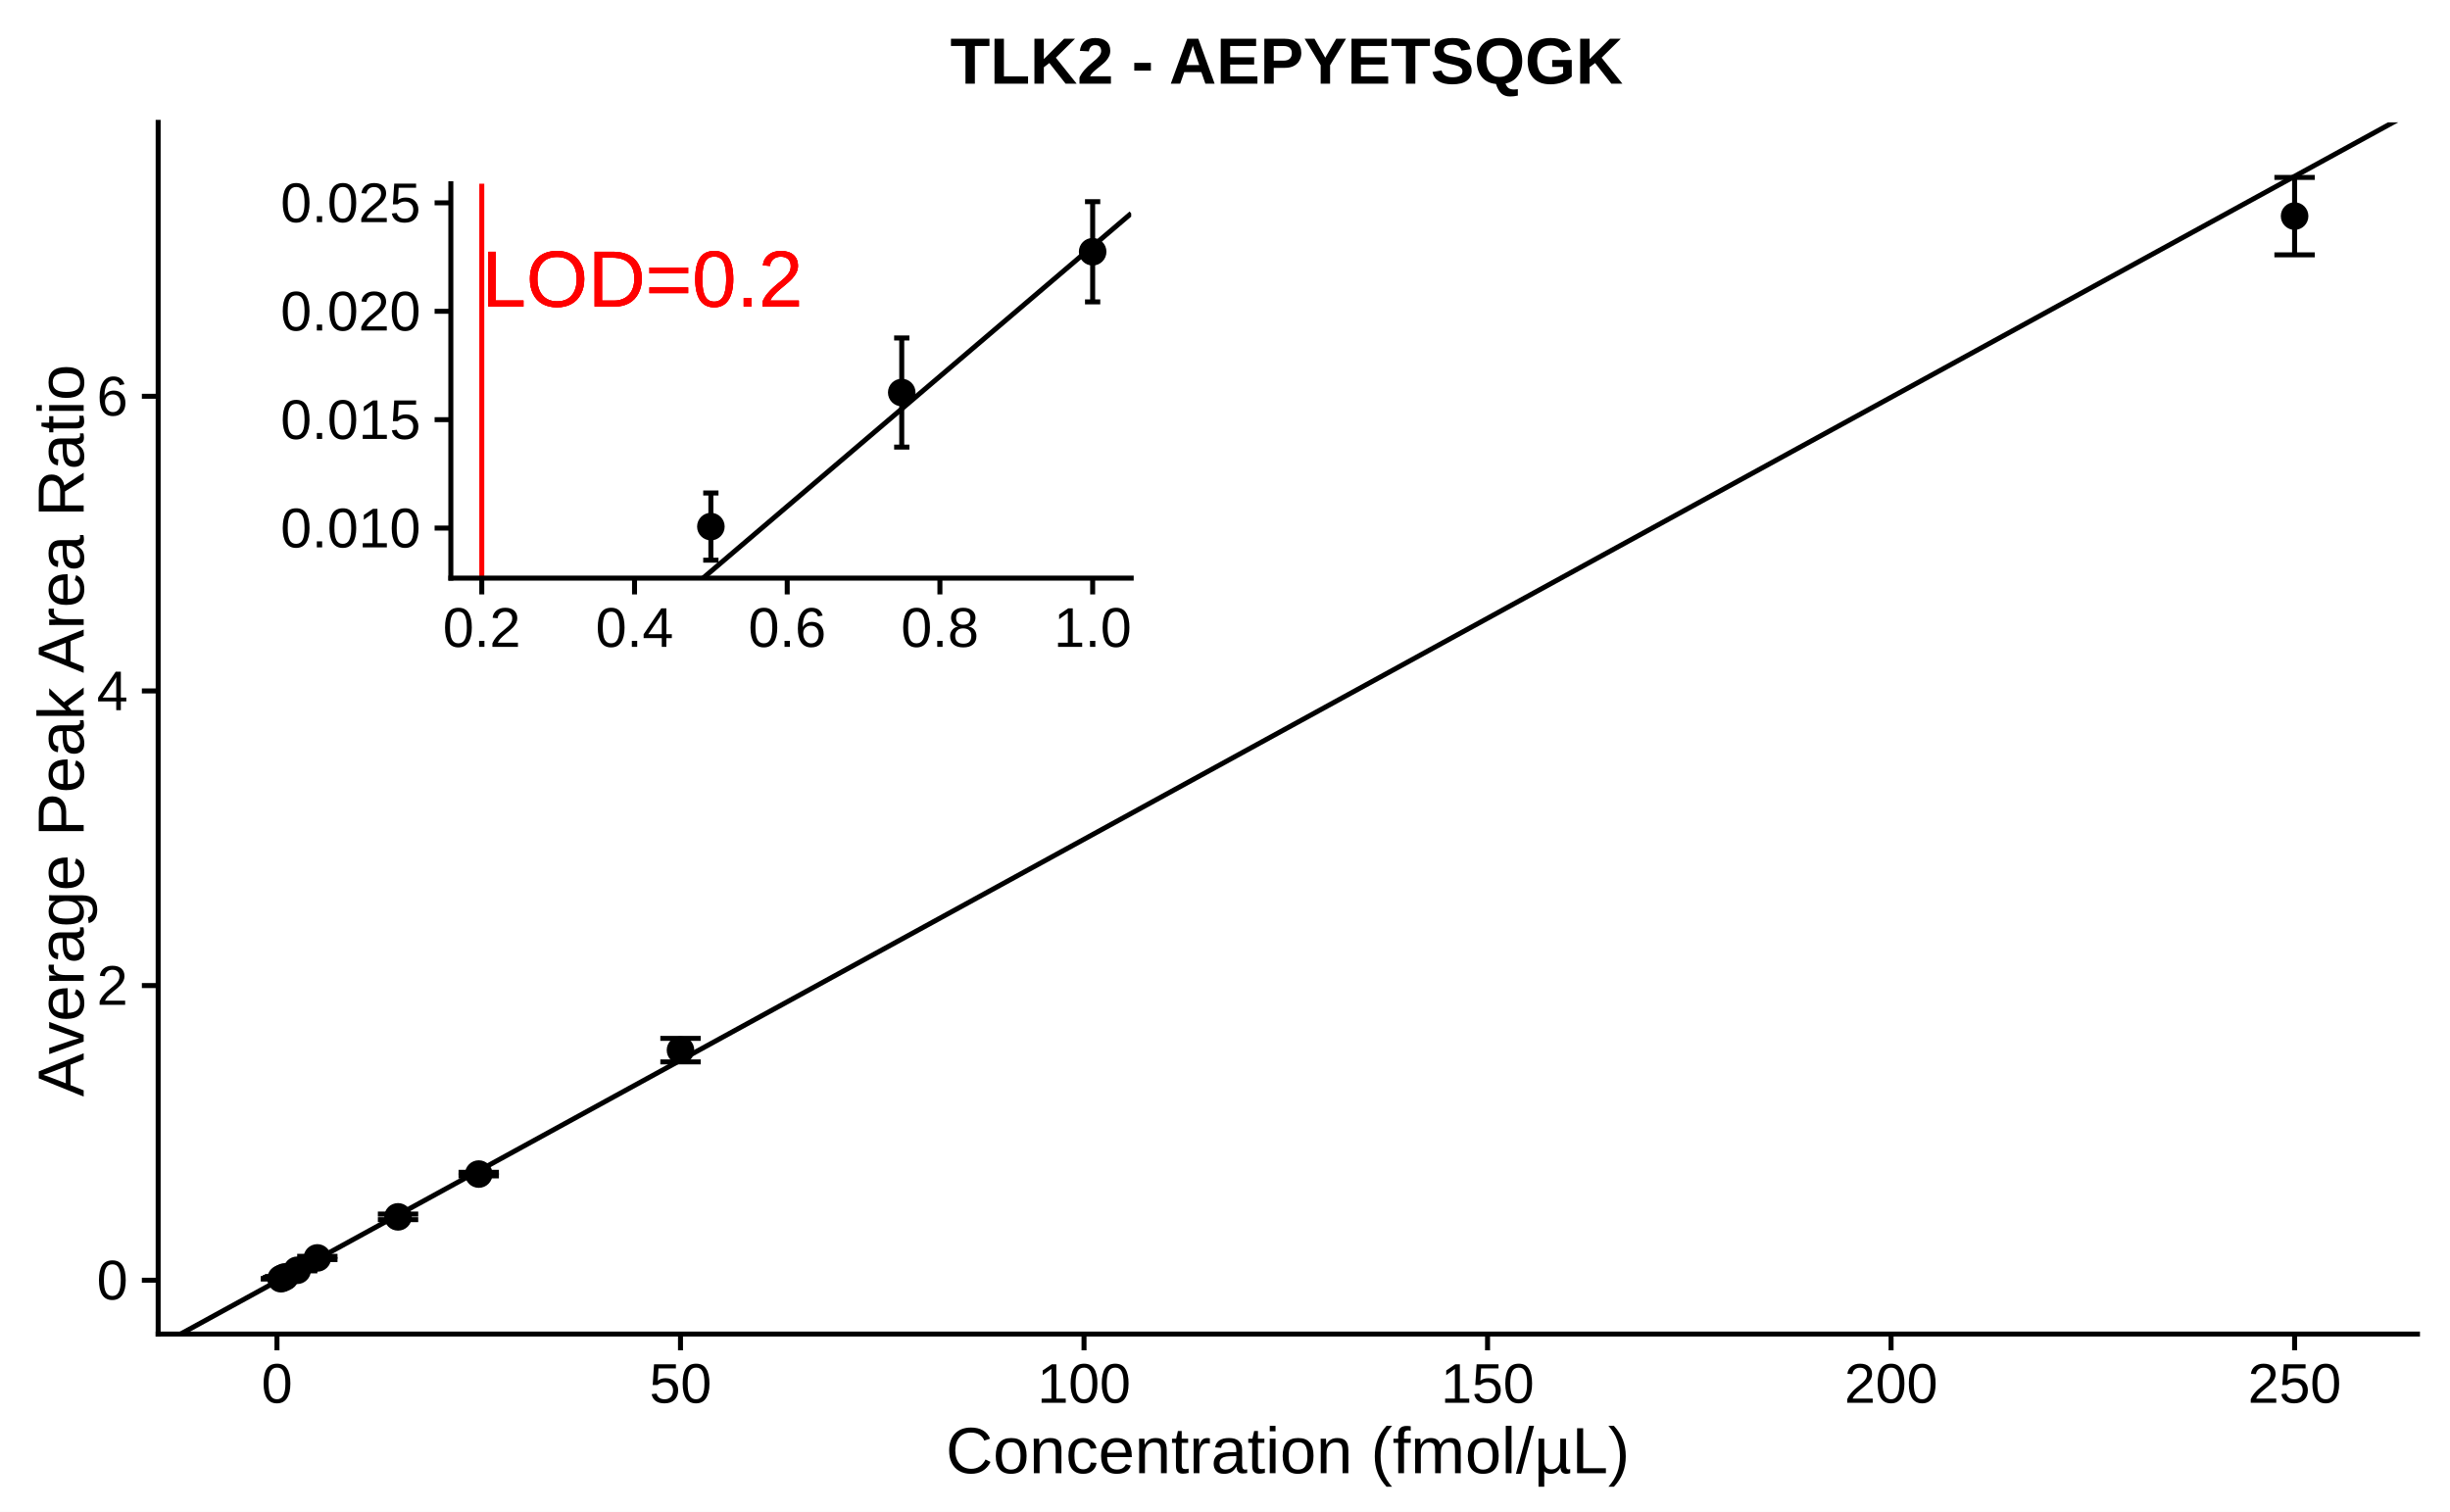
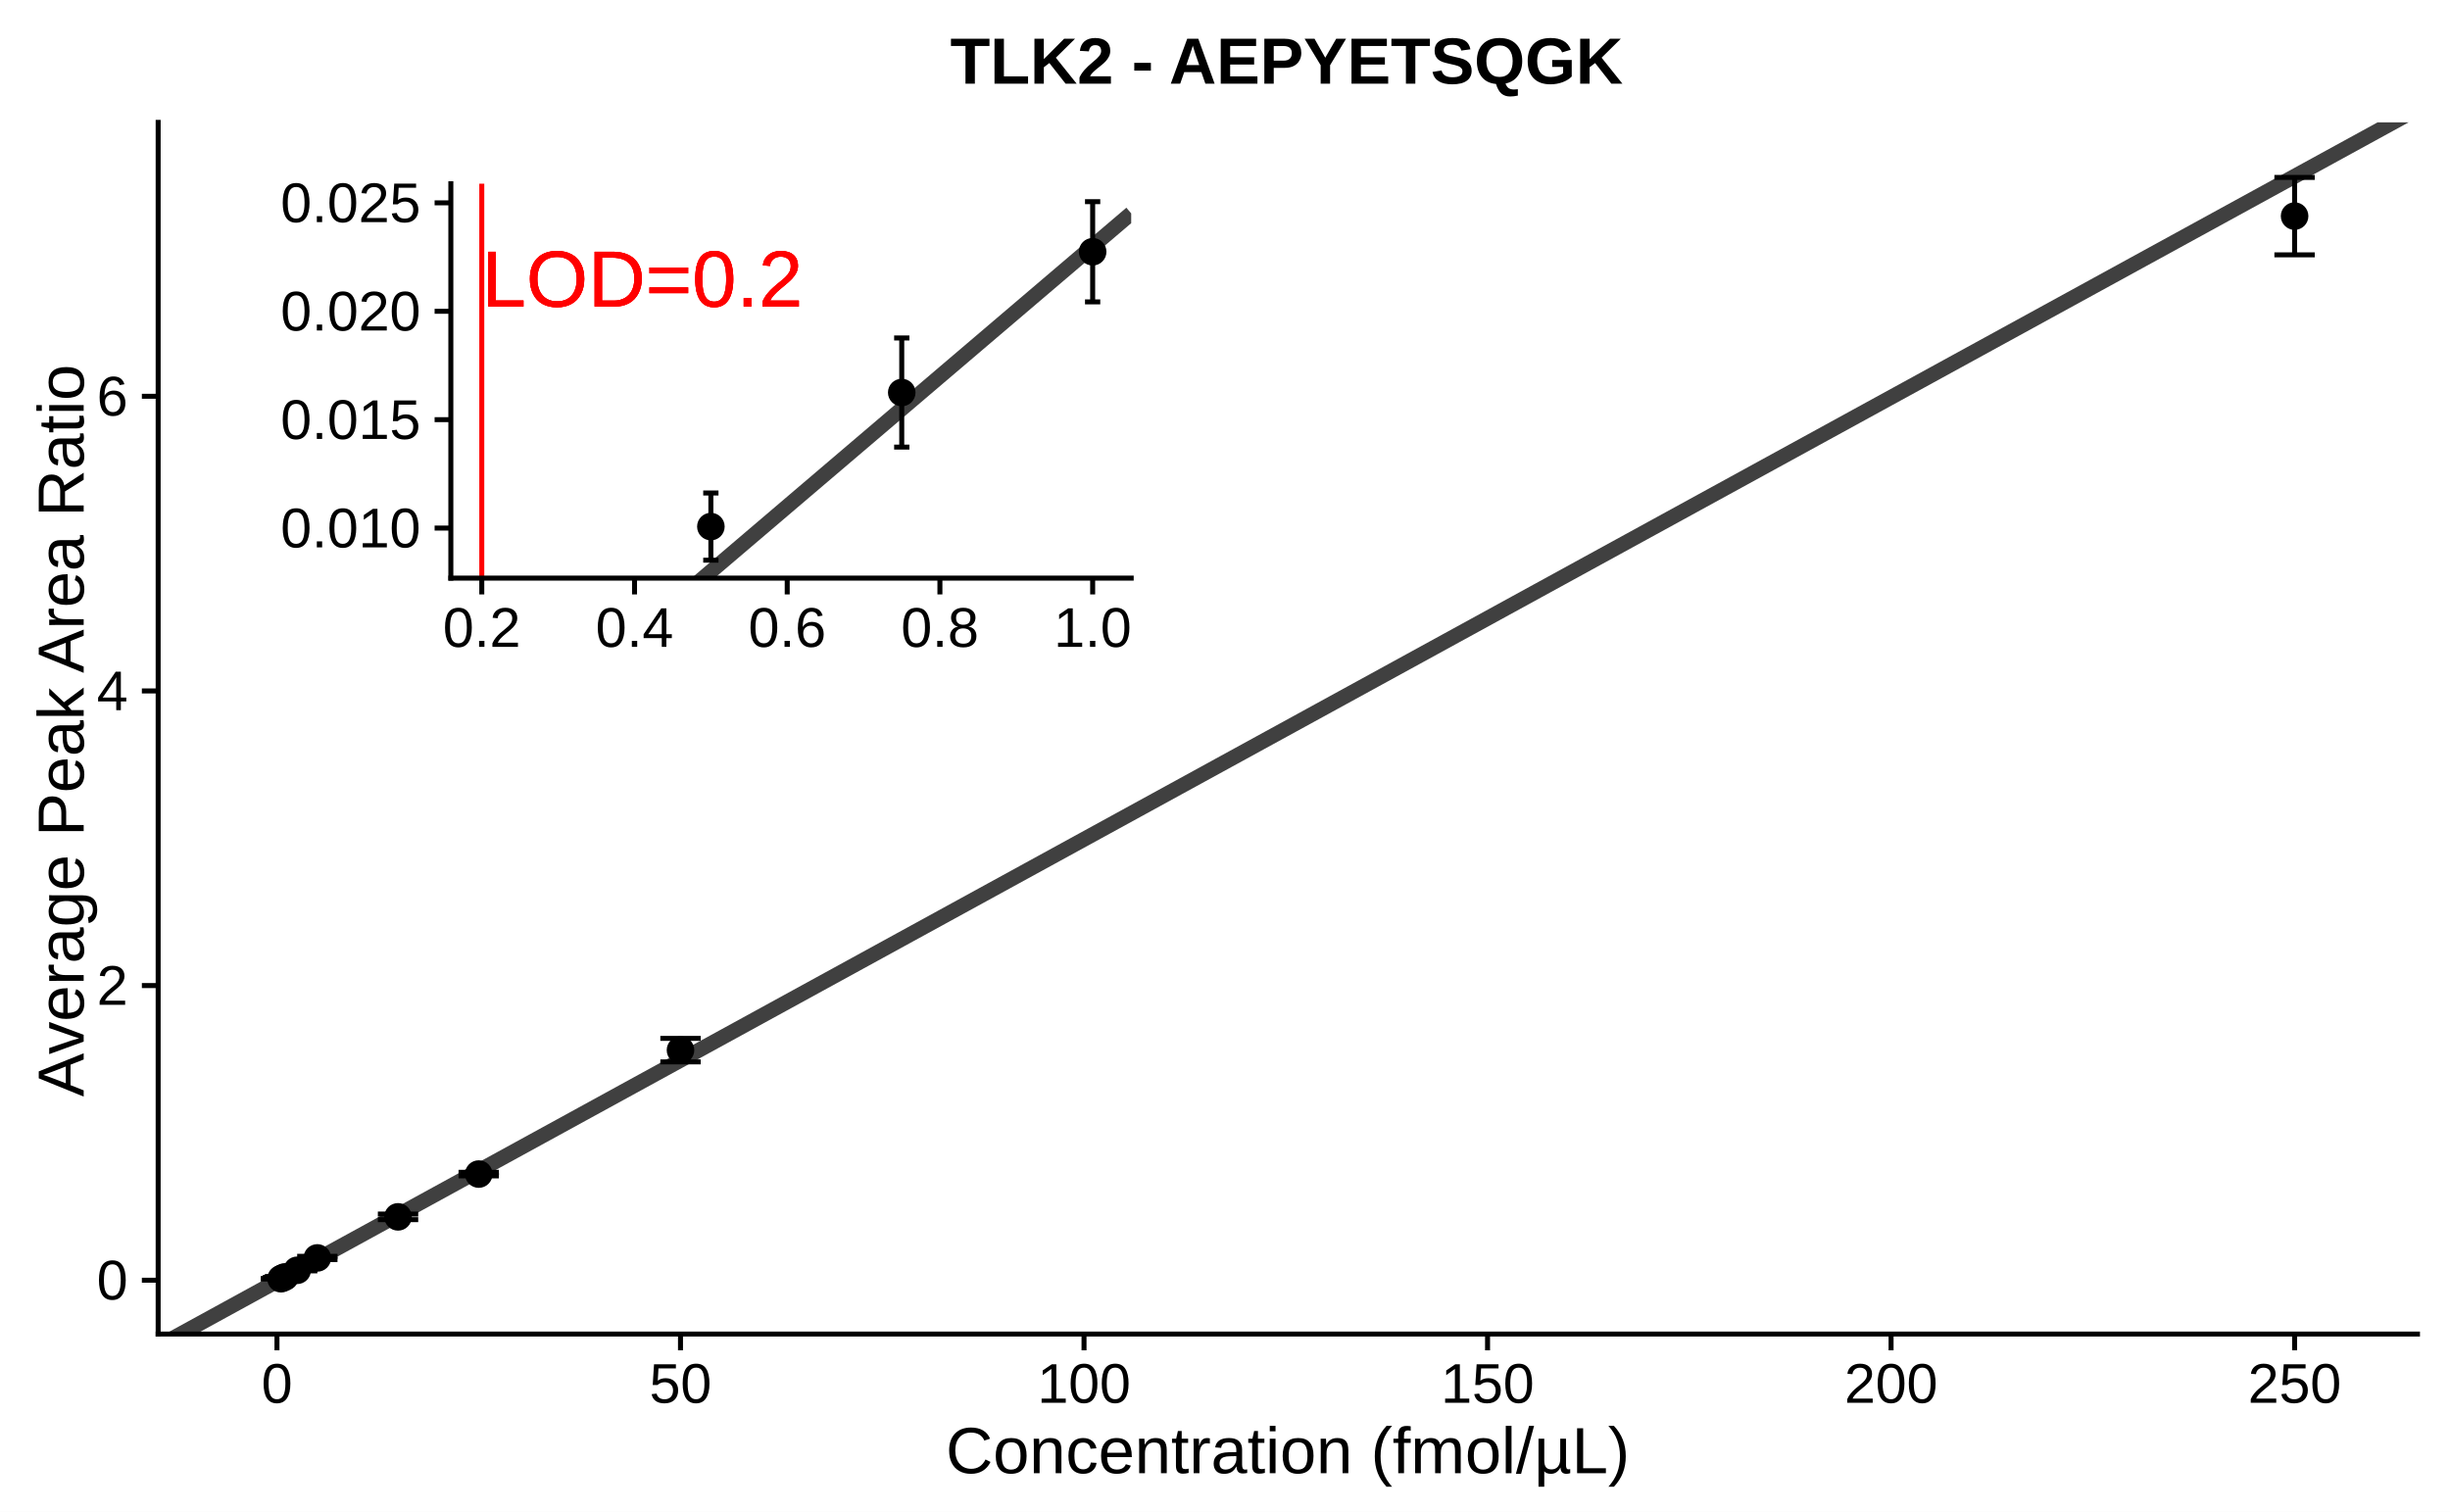
<svg xmlns="http://www.w3.org/2000/svg" viewBox="0 0 525.00 324.00">
  <defs>
    <style type="text/css">
    line, polyline, path, rect, circle {
      fill: none;
      stroke: #000000;
      stroke-linecap: round;
      stroke-linejoin: round;
      stroke-miterlimit: 10.00;
    }
  </style>
  </defs>
  <rect width="100%" height="100%" style="stroke: none; fill: #FFFFFF;" />
  <defs>
    <clipPath id="cpMzMuODg4fDUxOC4wMjZ8Mjg1Ljg5fDI2LjIxOTU=">
      <rect x="33.89" y="26.22" width="484.14" height="259.67" />
    </clipPath>
  </defs>
  <circle cx="60.22" cy="274.04" r="1.95pt" style="stroke-width: 0.71; fill: #000000;" clip-path="url(#cpMzMuODg4fDUxOC4wMjZ8Mjg1Ljg5fDI2LjIxOTU=)" />
  <circle cx="60.65" cy="273.84" r="1.95pt" style="stroke-width: 0.71; fill: #000000;" clip-path="url(#cpMzMuODg4fDUxOC4wMjZ8Mjg1Ljg5fDI2LjIxOTU=)" />
  <circle cx="61.08" cy="273.64" r="1.95pt" style="stroke-width: 0.71; fill: #000000;" clip-path="url(#cpMzMuODg4fDUxOC4wMjZ8Mjg1Ljg5fDI2LjIxOTU=)" />
  <circle cx="63.68" cy="272.23" r="1.95pt" style="stroke-width: 0.71; fill: #000000;" clip-path="url(#cpMzMuODg4fDUxOC4wMjZ8Mjg1Ljg5fDI2LjIxOTU=)" />
  <circle cx="68.00" cy="269.58" r="1.95pt" style="stroke-width: 0.71; fill: #000000;" clip-path="url(#cpMzMuODg4fDUxOC4wMjZ8Mjg1Ljg5fDI2LjIxOTU=)" />
  <circle cx="85.29" cy="260.78" r="1.95pt" style="stroke-width: 0.71; fill: #000000;" clip-path="url(#cpMzMuODg4fDUxOC4wMjZ8Mjg1Ljg5fDI2LjIxOTU=)" />
  <circle cx="102.59" cy="251.61" r="1.95pt" style="stroke-width: 0.71; fill: #000000;" clip-path="url(#cpMzMuODg4fDUxOC4wMjZ8Mjg1Ljg5fDI2LjIxOTU=)" />
  <circle cx="145.82" cy="225.05" r="1.95pt" style="stroke-width: 0.71; fill: #000000;" clip-path="url(#cpMzMuODg4fDUxOC4wMjZ8Mjg1Ljg5fDI2LjIxOTU=)" />
  <circle cx="491.70" cy="46.31" r="1.95pt" style="stroke-width: 0.71; fill: #000000;" clip-path="url(#cpMzMuODg4fDUxOC4wMjZ8Mjg1Ljg5fDI2LjIxOTU=)" />
  <polyline points="55.89,273.99 64.54,273.99 " style="stroke-width: 1.07; stroke-linecap: butt;" clip-path="url(#cpMzMuODg4fDUxOC4wMjZ8Mjg1Ljg5fDI2LjIxOTU=)" />
  <polyline points="60.22,273.99 60.22,274.09 " style="stroke-width: 1.07; stroke-linecap: butt;" clip-path="url(#cpMzMuODg4fDUxOC4wMjZ8Mjg1Ljg5fDI2LjIxOTU=)" />
  <polyline points="55.89,274.09 64.54,274.09 " style="stroke-width: 1.07; stroke-linecap: butt;" clip-path="url(#cpMzMuODg4fDUxOC4wMjZ8Mjg1Ljg5fDI2LjIxOTU=)" />
  <polyline points="56.33,273.76 64.97,273.76 " style="stroke-width: 1.07; stroke-linecap: butt;" clip-path="url(#cpMzMuODg4fDUxOC4wMjZ8Mjg1Ljg5fDI2LjIxOTU=)" />
  <polyline points="60.65,273.76 60.65,273.92 " style="stroke-width: 1.07; stroke-linecap: butt;" clip-path="url(#cpMzMuODg4fDUxOC4wMjZ8Mjg1Ljg5fDI2LjIxOTU=)" />
  <polyline points="56.33,273.92 64.97,273.92 " style="stroke-width: 1.07; stroke-linecap: butt;" clip-path="url(#cpMzMuODg4fDUxOC4wMjZ8Mjg1Ljg5fDI2LjIxOTU=)" />
  <polyline points="56.76,273.56 65.41,273.56 " style="stroke-width: 1.07; stroke-linecap: butt;" clip-path="url(#cpMzMuODg4fDUxOC4wMjZ8Mjg1Ljg5fDI2LjIxOTU=)" />
  <polyline points="61.08,273.56 61.08,273.71 " style="stroke-width: 1.07; stroke-linecap: butt;" clip-path="url(#cpMzMuODg4fDUxOC4wMjZ8Mjg1Ljg5fDI2LjIxOTU=)" />
  <polyline points="56.76,273.71 65.41,273.71 " style="stroke-width: 1.07; stroke-linecap: butt;" clip-path="url(#cpMzMuODg4fDUxOC4wMjZ8Mjg1Ljg5fDI2LjIxOTU=)" />
  <polyline points="59.35,272.11 68.00,272.11 " style="stroke-width: 1.07; stroke-linecap: butt;" clip-path="url(#cpMzMuODg4fDUxOC4wMjZ8Mjg1Ljg5fDI2LjIxOTU=)" />
  <polyline points="63.68,272.11 63.68,272.35 " style="stroke-width: 1.07; stroke-linecap: butt;" clip-path="url(#cpMzMuODg4fDUxOC4wMjZ8Mjg1Ljg5fDI2LjIxOTU=)" />
  <polyline points="59.35,272.35 68.00,272.35 " style="stroke-width: 1.07; stroke-linecap: butt;" clip-path="url(#cpMzMuODg4fDUxOC4wMjZ8Mjg1Ljg5fDI2LjIxOTU=)" />
  <polyline points="63.68,269.23 72.32,269.23 " style="stroke-width: 1.07; stroke-linecap: butt;" clip-path="url(#cpMzMuODg4fDUxOC4wMjZ8Mjg1Ljg5fDI2LjIxOTU=)" />
  <polyline points="68.00,269.23 68.00,269.93 " style="stroke-width: 1.07; stroke-linecap: butt;" clip-path="url(#cpMzMuODg4fDUxOC4wMjZ8Mjg1Ljg5fDI2LjIxOTU=)" />
  <polyline points="63.68,269.93 72.32,269.93 " style="stroke-width: 1.07; stroke-linecap: butt;" clip-path="url(#cpMzMuODg4fDUxOC4wMjZ8Mjg1Ljg5fDI2LjIxOTU=)" />
  <polyline points="80.97,260.18 89.62,260.18 " style="stroke-width: 1.07; stroke-linecap: butt;" clip-path="url(#cpMzMuODg4fDUxOC4wMjZ8Mjg1Ljg5fDI2LjIxOTU=)" />
  <polyline points="85.29,260.18 85.29,261.38 " style="stroke-width: 1.07; stroke-linecap: butt;" clip-path="url(#cpMzMuODg4fDUxOC4wMjZ8Mjg1Ljg5fDI2LjIxOTU=)" />
  <polyline points="80.97,261.38 89.62,261.38 " style="stroke-width: 1.07; stroke-linecap: butt;" clip-path="url(#cpMzMuODg4fDUxOC4wMjZ8Mjg1Ljg5fDI2LjIxOTU=)" />
  <polyline points="98.26,251.23 106.91,251.23 " style="stroke-width: 1.07; stroke-linecap: butt;" clip-path="url(#cpMzMuODg4fDUxOC4wMjZ8Mjg1Ljg5fDI2LjIxOTU=)" />
  <polyline points="102.59,251.23 102.59,251.99 " style="stroke-width: 1.07; stroke-linecap: butt;" clip-path="url(#cpMzMuODg4fDUxOC4wMjZ8Mjg1Ljg5fDI2LjIxOTU=)" />
  <polyline points="98.26,251.99 106.91,251.99 " style="stroke-width: 1.07; stroke-linecap: butt;" clip-path="url(#cpMzMuODg4fDUxOC4wMjZ8Mjg1Ljg5fDI2LjIxOTU=)" />
  <polyline points="141.50,222.53 150.15,222.53 " style="stroke-width: 1.07; stroke-linecap: butt;" clip-path="url(#cpMzMuODg4fDUxOC4wMjZ8Mjg1Ljg5fDI2LjIxOTU=)" />
  <polyline points="145.82,222.53 145.82,227.57 " style="stroke-width: 1.07; stroke-linecap: butt;" clip-path="url(#cpMzMuODg4fDUxOC4wMjZ8Mjg1Ljg5fDI2LjIxOTU=)" />
  <polyline points="141.50,227.57 150.15,227.57 " style="stroke-width: 1.07; stroke-linecap: butt;" clip-path="url(#cpMzMuODg4fDUxOC4wMjZ8Mjg1Ljg5fDI2LjIxOTU=)" />
  <polyline points="487.37,38.02 496.02,38.02 " style="stroke-width: 1.07; stroke-linecap: butt;" clip-path="url(#cpMzMuODg4fDUxOC4wMjZ8Mjg1Ljg5fDI2LjIxOTU=)" />
  <polyline points="491.70,38.02 491.70,54.61 " style="stroke-width: 1.07; stroke-linecap: butt;" clip-path="url(#cpMzMuODg4fDUxOC4wMjZ8Mjg1Ljg5fDI2LjIxOTU=)" />
  <polyline points="487.37,54.61 496.02,54.61 " style="stroke-width: 1.07; stroke-linecap: butt;" clip-path="url(#cpMzMuODg4fDUxOC4wMjZ8Mjg1Ljg5fDI2LjIxOTU=)" />
-   <line x1="33.89" y1="288.52" x2="518.03" y2="23.36" style="stroke-width: 1.07; stroke-linecap: butt;" clip-path="url(#cpMzMuODg4fDUxOC4wMjZ8Mjg1Ljg5fDI2LjIxOTU=)" />
+   <line x1="33.89" y1="288.52" x2="518.03" y2="23.36" style="stroke-width: 3.20; stroke: #000000; stroke-opacity: 0.75; stroke-linecap: butt;" clip-path="url(#cpMzMuODg4fDUxOC4wMjZ8Mjg1Ljg5fDI2LjIxOTU=)" />
  <defs>
    <clipPath id="cpMHw1MjV8MzI0fDA=">
      <rect x="0.00" y="0.00" width="525.00" height="324.00" />
    </clipPath>
  </defs>
  <polyline points="33.89,285.89 33.89,26.22 " style="stroke-width: 1.07; stroke-linecap: square;" clip-path="url(#cpMHw1MjV8MzI0fDA=)" />
  <g clip-path="url(#cpMHw1MjV8MzI0fDA=)">
    <text x="20.74" y="278.48" style="font-size: 12.00px; font-family: Liberation Sans;" textLength="6.67px" lengthAdjust="spacingAndGlyphs">0</text>
  </g>
  <g clip-path="url(#cpMHw1MjV8MzI0fDA=)">
    <text x="20.74" y="215.34" style="font-size: 12.00px; font-family: Liberation Sans;" textLength="6.67px" lengthAdjust="spacingAndGlyphs">2</text>
  </g>
  <g clip-path="url(#cpMHw1MjV8MzI0fDA=)">
    <text x="20.74" y="152.19" style="font-size: 12.00px; font-family: Liberation Sans;" textLength="6.67px" lengthAdjust="spacingAndGlyphs">4</text>
  </g>
  <g clip-path="url(#cpMHw1MjV8MzI0fDA=)">
    <text x="20.74" y="89.05" style="font-size: 12.00px; font-family: Liberation Sans;" textLength="6.67px" lengthAdjust="spacingAndGlyphs">6</text>
  </g>
  <polyline points="30.40,274.36 33.89,274.36 " style="stroke-width: 1.07; stroke-linecap: butt;" clip-path="url(#cpMHw1MjV8MzI0fDA=)" />
  <polyline points="30.40,211.21 33.89,211.21 " style="stroke-width: 1.07; stroke-linecap: butt;" clip-path="url(#cpMHw1MjV8MzI0fDA=)" />
  <polyline points="30.40,148.07 33.89,148.07 " style="stroke-width: 1.07; stroke-linecap: butt;" clip-path="url(#cpMHw1MjV8MzI0fDA=)" />
  <polyline points="30.40,84.92 33.89,84.92 " style="stroke-width: 1.07; stroke-linecap: butt;" clip-path="url(#cpMHw1MjV8MzI0fDA=)" />
  <polyline points="33.89,285.89 518.03,285.89 " style="stroke-width: 1.07; stroke-linecap: square;" clip-path="url(#cpMHw1MjV8MzI0fDA=)" />
  <polyline points="59.35,289.38 59.35,285.89 " style="stroke-width: 1.07; stroke-linecap: butt;" clip-path="url(#cpMHw1MjV8MzI0fDA=)" />
  <polyline points="145.82,289.38 145.82,285.89 " style="stroke-width: 1.07; stroke-linecap: butt;" clip-path="url(#cpMHw1MjV8MzI0fDA=)" />
  <polyline points="232.29,289.38 232.29,285.89 " style="stroke-width: 1.07; stroke-linecap: butt;" clip-path="url(#cpMHw1MjV8MzI0fDA=)" />
  <polyline points="318.76,289.38 318.76,285.89 " style="stroke-width: 1.07; stroke-linecap: butt;" clip-path="url(#cpMHw1MjV8MzI0fDA=)" />
  <polyline points="405.23,289.38 405.23,285.89 " style="stroke-width: 1.07; stroke-linecap: butt;" clip-path="url(#cpMHw1MjV8MzI0fDA=)" />
  <polyline points="491.70,289.38 491.70,285.89 " style="stroke-width: 1.07; stroke-linecap: butt;" clip-path="url(#cpMHw1MjV8MzI0fDA=)" />
  <g clip-path="url(#cpMHw1MjV8MzI0fDA=)">
    <text x="56.02" y="300.62" style="font-size: 12.00px; font-family: Liberation Sans;" textLength="6.67px" lengthAdjust="spacingAndGlyphs">0</text>
  </g>
  <g clip-path="url(#cpMHw1MjV8MzI0fDA=)">
    <text x="139.15" y="300.62" style="font-size: 12.00px; font-family: Liberation Sans;" textLength="13.35px" lengthAdjust="spacingAndGlyphs">50</text>
  </g>
  <g clip-path="url(#cpMHw1MjV8MzI0fDA=)">
    <text x="222.28" y="300.62" style="font-size: 12.00px; font-family: Liberation Sans;" textLength="20.02px" lengthAdjust="spacingAndGlyphs">100</text>
  </g>
  <g clip-path="url(#cpMHw1MjV8MzI0fDA=)">
    <text x="308.75" y="300.62" style="font-size: 12.00px; font-family: Liberation Sans;" textLength="20.02px" lengthAdjust="spacingAndGlyphs">150</text>
  </g>
  <g clip-path="url(#cpMHw1MjV8MzI0fDA=)">
    <text x="395.22" y="300.62" style="font-size: 12.00px; font-family: Liberation Sans;" textLength="20.02px" lengthAdjust="spacingAndGlyphs">200</text>
  </g>
  <g clip-path="url(#cpMHw1MjV8MzI0fDA=)">
    <text x="481.69" y="300.62" style="font-size: 12.00px; font-family: Liberation Sans;" textLength="20.02px" lengthAdjust="spacingAndGlyphs">250</text>
  </g>
  <g clip-path="url(#cpMHw1MjV8MzI0fDA=)">
    <text x="202.67" y="315.71" style="font-size: 14.00px; font-family: Liberation Sans;" textLength="146.57px" lengthAdjust="spacingAndGlyphs">Concentration (fmol/µL)</text>
  </g>
  <g clip-path="url(#cpMHw1MjV8MzI0fDA=)">
    <text transform="translate(17.93,235.04) rotate(-90)" style="font-size: 14.00px; font-family: Liberation Sans;" textLength="157.98px" lengthAdjust="spacingAndGlyphs">Average Peak Area Ratio</text>
  </g>
  <g clip-path="url(#cpMHw1MjV8MzI0fDA=)">
    <text x="203.62" y="17.93" style="font-size: 14.00px; font-weight: bold; font-family: Liberation Sans;" textLength="144.68px" lengthAdjust="spacingAndGlyphs">TLK2 - AEPYETSQGK</text>
  </g>
  <defs>
    <clipPath id="cpMzkuMzc1fDI0OS4zNzV8MTYyfDMyLjQ=">
      <rect x="39.38" y="32.40" width="210.00" height="129.60" />
    </clipPath>
  </defs>
  <defs>
    <clipPath id="cpMHw1MjV8MzI0fDA=">
      <rect x="0.00" y="0.00" width="525.00" height="324.00" />
    </clipPath>
  </defs>
  <defs>
    <clipPath id="cpOTYuNjE0NnwyNDIuNDAxfDEyMy44OXwzOS4zNzM4">
      <rect x="96.61" y="39.37" width="145.79" height="84.52" />
    </clipPath>
  </defs>
  <line x1="103.24" y1="123.89" x2="103.24" y2="39.37" style="stroke-width: 1.07; stroke: #FF0000; stroke-linecap: butt;" clip-path="url(#cpOTYuNjE0NnwyNDIuNDAxfDEyMy44OXwzOS4zNzM4)" />
  <g clip-path="url(#cpOTYuNjE0NnwyNDIuNDAxfDEyMy44OXwzOS4zNzM4)">
    <text x="103.24" y="65.70" style="font-size: 17.07px; fill: #FF0000; font-family: Liberation Sans;" textLength="68.80px" lengthAdjust="spacingAndGlyphs">LOD=0.2</text>
  </g>
  <g clip-path="url(#cpOTYuNjE0NnwyNDIuNDAxfDEyMy44OXwzOS4zNzM4)">
    <text x="103.24" y="65.70" style="font-size: 17.07px; fill: #FF0000; font-family: Liberation Sans;" textLength="68.80px" lengthAdjust="spacingAndGlyphs">LOD=0.2</text>
  </g>
  <g clip-path="url(#cpOTYuNjE0NnwyNDIuNDAxfDEyMy44OXwzOS4zNzM4)">
    <text x="103.24" y="65.70" style="font-size: 17.07px; fill: #FF0000; font-family: Liberation Sans;" textLength="68.80px" lengthAdjust="spacingAndGlyphs">LOD=0.2</text>
  </g>
  <circle cx="152.33" cy="112.85" r="1.95pt" style="stroke-width: 0.71; fill: #000000;" clip-path="url(#cpOTYuNjE0NnwyNDIuNDAxfDEyMy44OXwzOS4zNzM4)" />
  <circle cx="193.23" cy="84.12" r="1.95pt" style="stroke-width: 0.71; fill: #000000;" clip-path="url(#cpOTYuNjE0NnwyNDIuNDAxfDEyMy44OXwzOS4zNzM4)" />
  <circle cx="234.14" cy="53.95" r="1.95pt" style="stroke-width: 0.71; fill: #000000;" clip-path="url(#cpOTYuNjE0NnwyNDIuNDAxfDEyMy44OXwzOS4zNzM4)" />
  <polyline points="150.69,105.65 153.96,105.65 " style="stroke-width: 1.07; stroke-linecap: butt;" clip-path="url(#cpOTYuNjE0NnwyNDIuNDAxfDEyMy44OXwzOS4zNzM4)" />
  <polyline points="152.33,105.65 152.33,120.05 " style="stroke-width: 1.07; stroke-linecap: butt;" clip-path="url(#cpOTYuNjE0NnwyNDIuNDAxfDEyMy44OXwzOS4zNzM4)" />
  <polyline points="150.69,120.05 153.96,120.05 " style="stroke-width: 1.07; stroke-linecap: butt;" clip-path="url(#cpOTYuNjE0NnwyNDIuNDAxfDEyMy44OXwzOS4zNzM4)" />
  <polyline points="191.60,72.43 194.87,72.43 " style="stroke-width: 1.07; stroke-linecap: butt;" clip-path="url(#cpOTYuNjE0NnwyNDIuNDAxfDEyMy44OXwzOS4zNzM4)" />
  <polyline points="193.23,72.43 193.23,95.82 " style="stroke-width: 1.07; stroke-linecap: butt;" clip-path="url(#cpOTYuNjE0NnwyNDIuNDAxfDEyMy44OXwzOS4zNzM4)" />
  <polyline points="191.60,95.82 194.87,95.82 " style="stroke-width: 1.07; stroke-linecap: butt;" clip-path="url(#cpOTYuNjE0NnwyNDIuNDAxfDEyMy44OXwzOS4zNzM4)" />
  <polyline points="232.50,43.22 235.77,43.22 " style="stroke-width: 1.07; stroke-linecap: butt;" clip-path="url(#cpOTYuNjE0NnwyNDIuNDAxfDEyMy44OXwzOS4zNzM4)" />
  <polyline points="234.14,43.22 234.14,64.69 " style="stroke-width: 1.07; stroke-linecap: butt;" clip-path="url(#cpOTYuNjE0NnwyNDIuNDAxfDEyMy44OXwzOS4zNzM4)" />
  <polyline points="232.50,64.69 235.77,64.69 " style="stroke-width: 1.07; stroke-linecap: butt;" clip-path="url(#cpOTYuNjE0NnwyNDIuNDAxfDEyMy44OXwzOS4zNzM4)" />
-   <line x1="96.61" y1="169.93" x2="242.40" y2="45.73" style="stroke-width: 1.07; stroke-linecap: butt;" clip-path="url(#cpOTYuNjE0NnwyNDIuNDAxfDEyMy44OXwzOS4zNzM4)" />
+   <line x1="96.61" y1="169.93" x2="242.40" y2="45.73" style="stroke-width: 3.20; stroke: #000000; stroke-opacity: 0.75; stroke-linecap: butt;" clip-path="url(#cpOTYuNjE0NnwyNDIuNDAxfDEyMy44OXwzOS4zNzM4)" />
  <defs>
    <clipPath id="cpMHw1MjV8MzI0fDA=">
      <rect x="0.00" y="0.00" width="525.00" height="324.00" />
    </clipPath>
  </defs>
  <polyline points="96.61,123.89 96.61,39.37 " style="stroke-width: 1.07; stroke-linecap: square;" clip-path="url(#cpMHw1MjV8MzI0fDA=)" />
  <g clip-path="url(#cpMHw1MjV8MzI0fDA=)">
    <text x="60.12" y="117.30" style="font-size: 12.00px; font-family: Liberation Sans;" textLength="30.02px" lengthAdjust="spacingAndGlyphs">0.010</text>
  </g>
  <g clip-path="url(#cpMHw1MjV8MzI0fDA=)">
    <text x="60.12" y="94.07" style="font-size: 12.00px; font-family: Liberation Sans;" textLength="30.02px" lengthAdjust="spacingAndGlyphs">0.015</text>
  </g>
  <g clip-path="url(#cpMHw1MjV8MzI0fDA=)">
    <text x="60.12" y="70.83" style="font-size: 12.00px; font-family: Liberation Sans;" textLength="30.02px" lengthAdjust="spacingAndGlyphs">0.020</text>
  </g>
  <g clip-path="url(#cpMHw1MjV8MzI0fDA=)">
    <text x="60.12" y="47.60" style="font-size: 12.00px; font-family: Liberation Sans;" textLength="30.02px" lengthAdjust="spacingAndGlyphs">0.025</text>
  </g>
  <polyline points="93.13,113.17 96.61,113.17 " style="stroke-width: 1.07; stroke-linecap: butt;" clip-path="url(#cpMHw1MjV8MzI0fDA=)" />
  <polyline points="93.13,89.94 96.61,89.94 " style="stroke-width: 1.07; stroke-linecap: butt;" clip-path="url(#cpMHw1MjV8MzI0fDA=)" />
  <polyline points="93.13,66.71 96.61,66.71 " style="stroke-width: 1.07; stroke-linecap: butt;" clip-path="url(#cpMHw1MjV8MzI0fDA=)" />
  <polyline points="93.13,43.47 96.61,43.47 " style="stroke-width: 1.07; stroke-linecap: butt;" clip-path="url(#cpMHw1MjV8MzI0fDA=)" />
  <polyline points="96.61,123.89 242.40,123.89 " style="stroke-width: 1.07; stroke-linecap: square;" clip-path="url(#cpMHw1MjV8MzI0fDA=)" />
  <polyline points="103.24,127.38 103.24,123.89 " style="stroke-width: 1.07; stroke-linecap: butt;" clip-path="url(#cpMHw1MjV8MzI0fDA=)" />
  <polyline points="135.97,127.38 135.97,123.89 " style="stroke-width: 1.07; stroke-linecap: butt;" clip-path="url(#cpMHw1MjV8MzI0fDA=)" />
  <polyline points="168.69,127.38 168.69,123.89 " style="stroke-width: 1.07; stroke-linecap: butt;" clip-path="url(#cpMHw1MjV8MzI0fDA=)" />
  <polyline points="201.41,127.38 201.41,123.89 " style="stroke-width: 1.07; stroke-linecap: butt;" clip-path="url(#cpMHw1MjV8MzI0fDA=)" />
  <polyline points="234.14,127.38 234.14,123.89 " style="stroke-width: 1.07; stroke-linecap: butt;" clip-path="url(#cpMHw1MjV8MzI0fDA=)" />
  <g clip-path="url(#cpMHw1MjV8MzI0fDA=)">
    <text x="94.90" y="138.62" style="font-size: 12.00px; font-family: Liberation Sans;" textLength="16.68px" lengthAdjust="spacingAndGlyphs">0.2</text>
  </g>
  <g clip-path="url(#cpMHw1MjV8MzI0fDA=)">
    <text x="127.63" y="138.62" style="font-size: 12.00px; font-family: Liberation Sans;" textLength="16.68px" lengthAdjust="spacingAndGlyphs">0.4</text>
  </g>
  <g clip-path="url(#cpMHw1MjV8MzI0fDA=)">
    <text x="160.35" y="138.62" style="font-size: 12.00px; font-family: Liberation Sans;" textLength="16.68px" lengthAdjust="spacingAndGlyphs">0.6</text>
  </g>
  <g clip-path="url(#cpMHw1MjV8MzI0fDA=)">
    <text x="193.07" y="138.62" style="font-size: 12.00px; font-family: Liberation Sans;" textLength="16.68px" lengthAdjust="spacingAndGlyphs">0.8</text>
  </g>
  <g clip-path="url(#cpMHw1MjV8MzI0fDA=)">
    <text x="225.80" y="138.62" style="font-size: 12.00px; font-family: Liberation Sans;" textLength="16.68px" lengthAdjust="spacingAndGlyphs">1.0</text>
  </g>
</svg>
